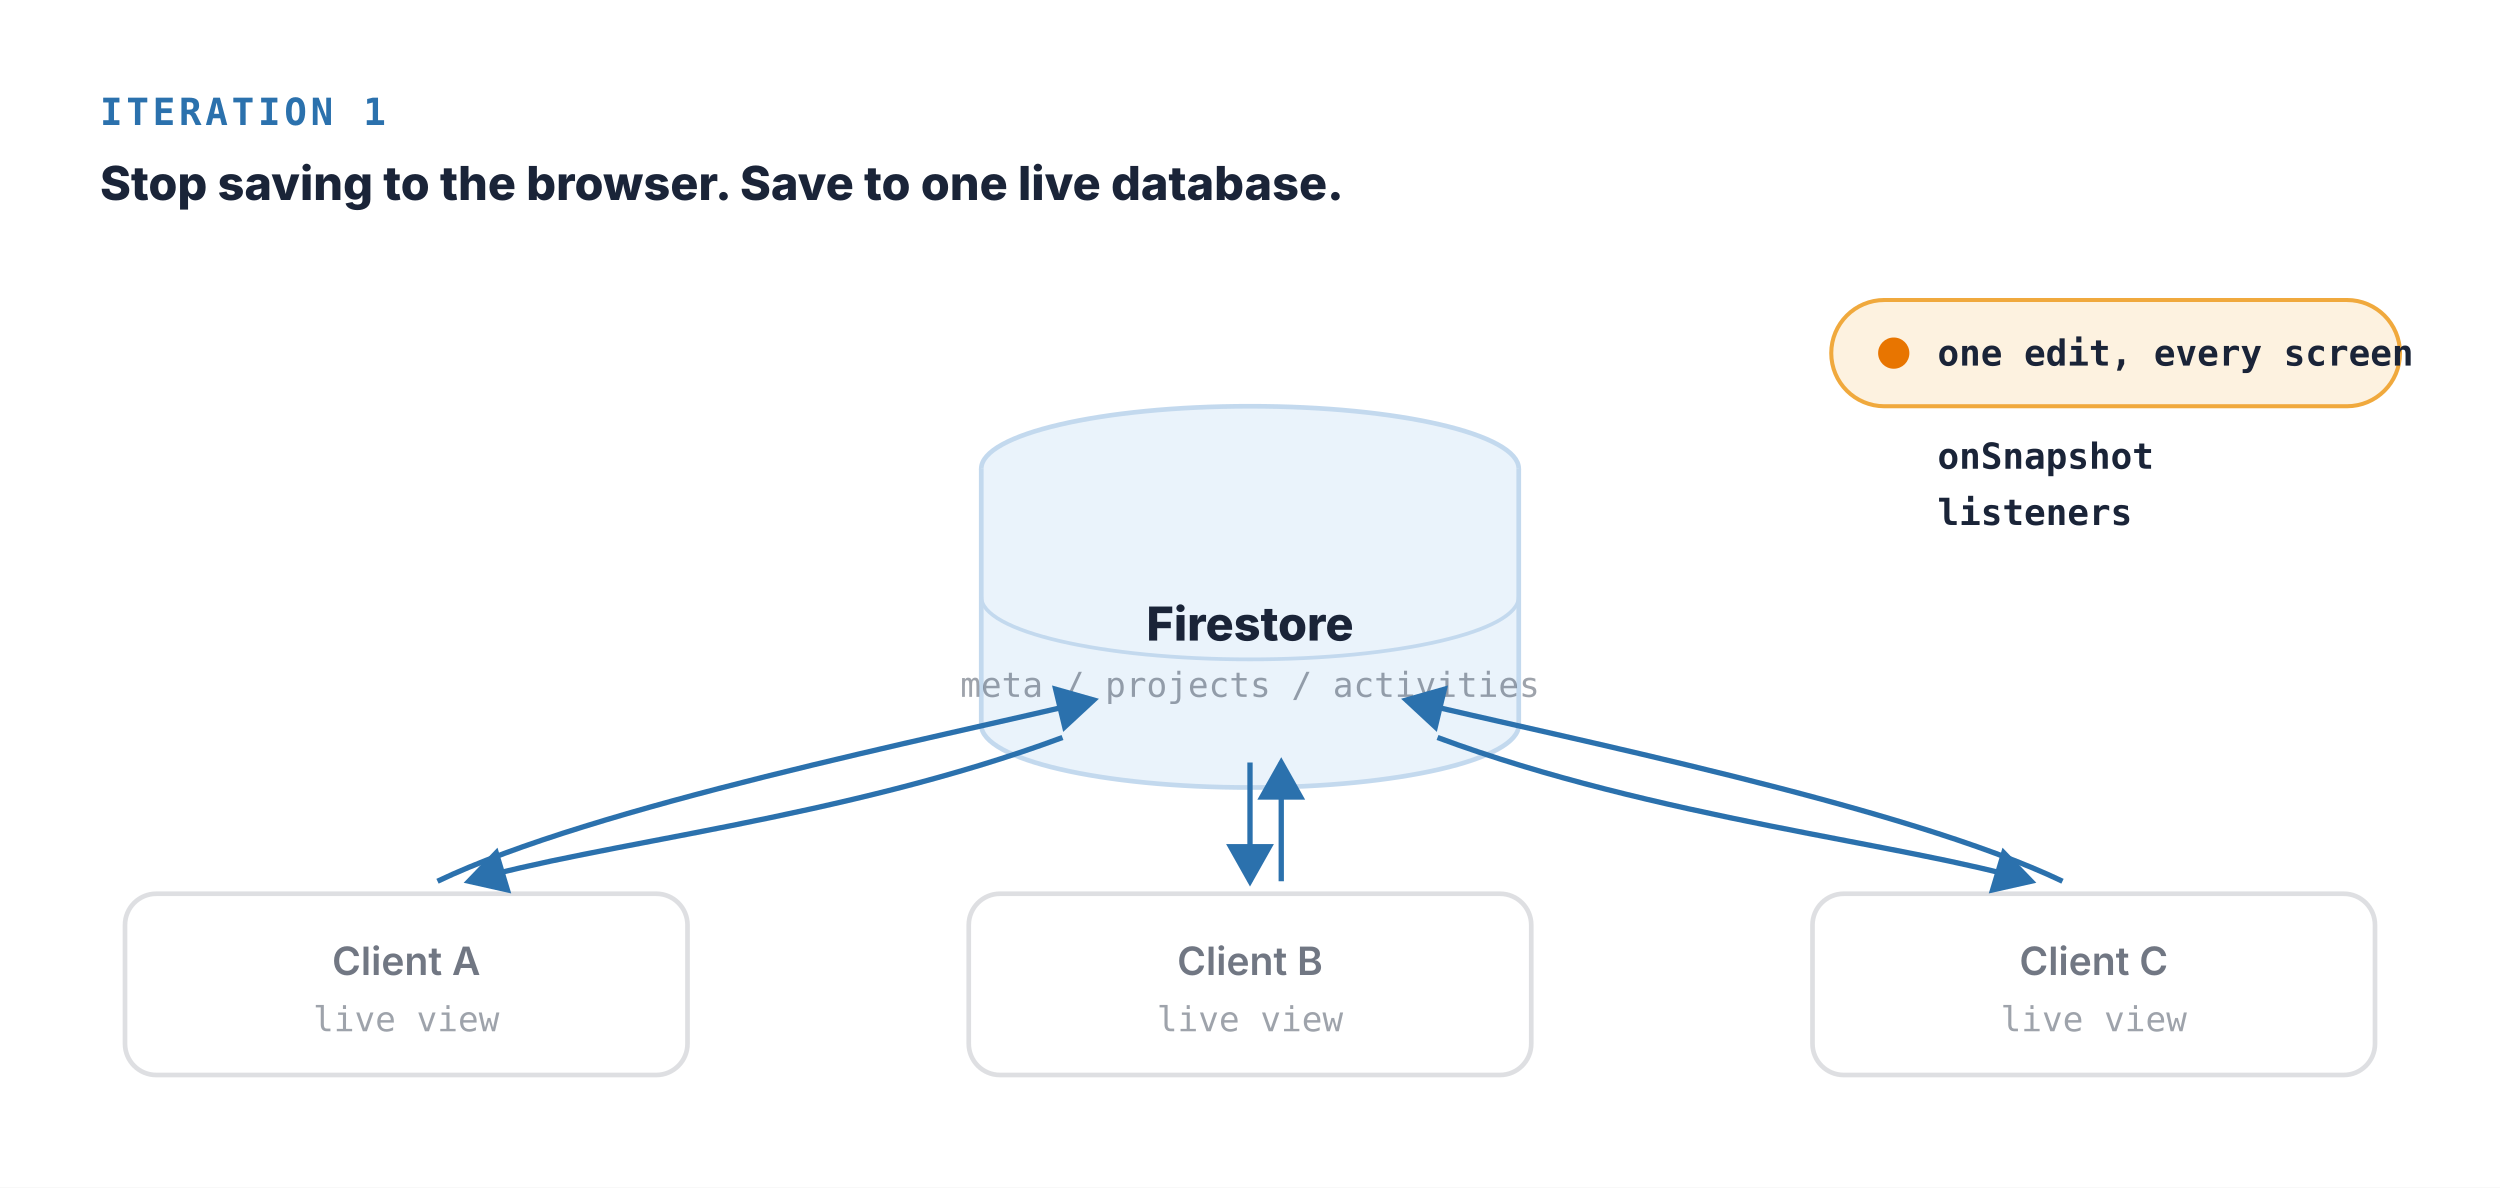
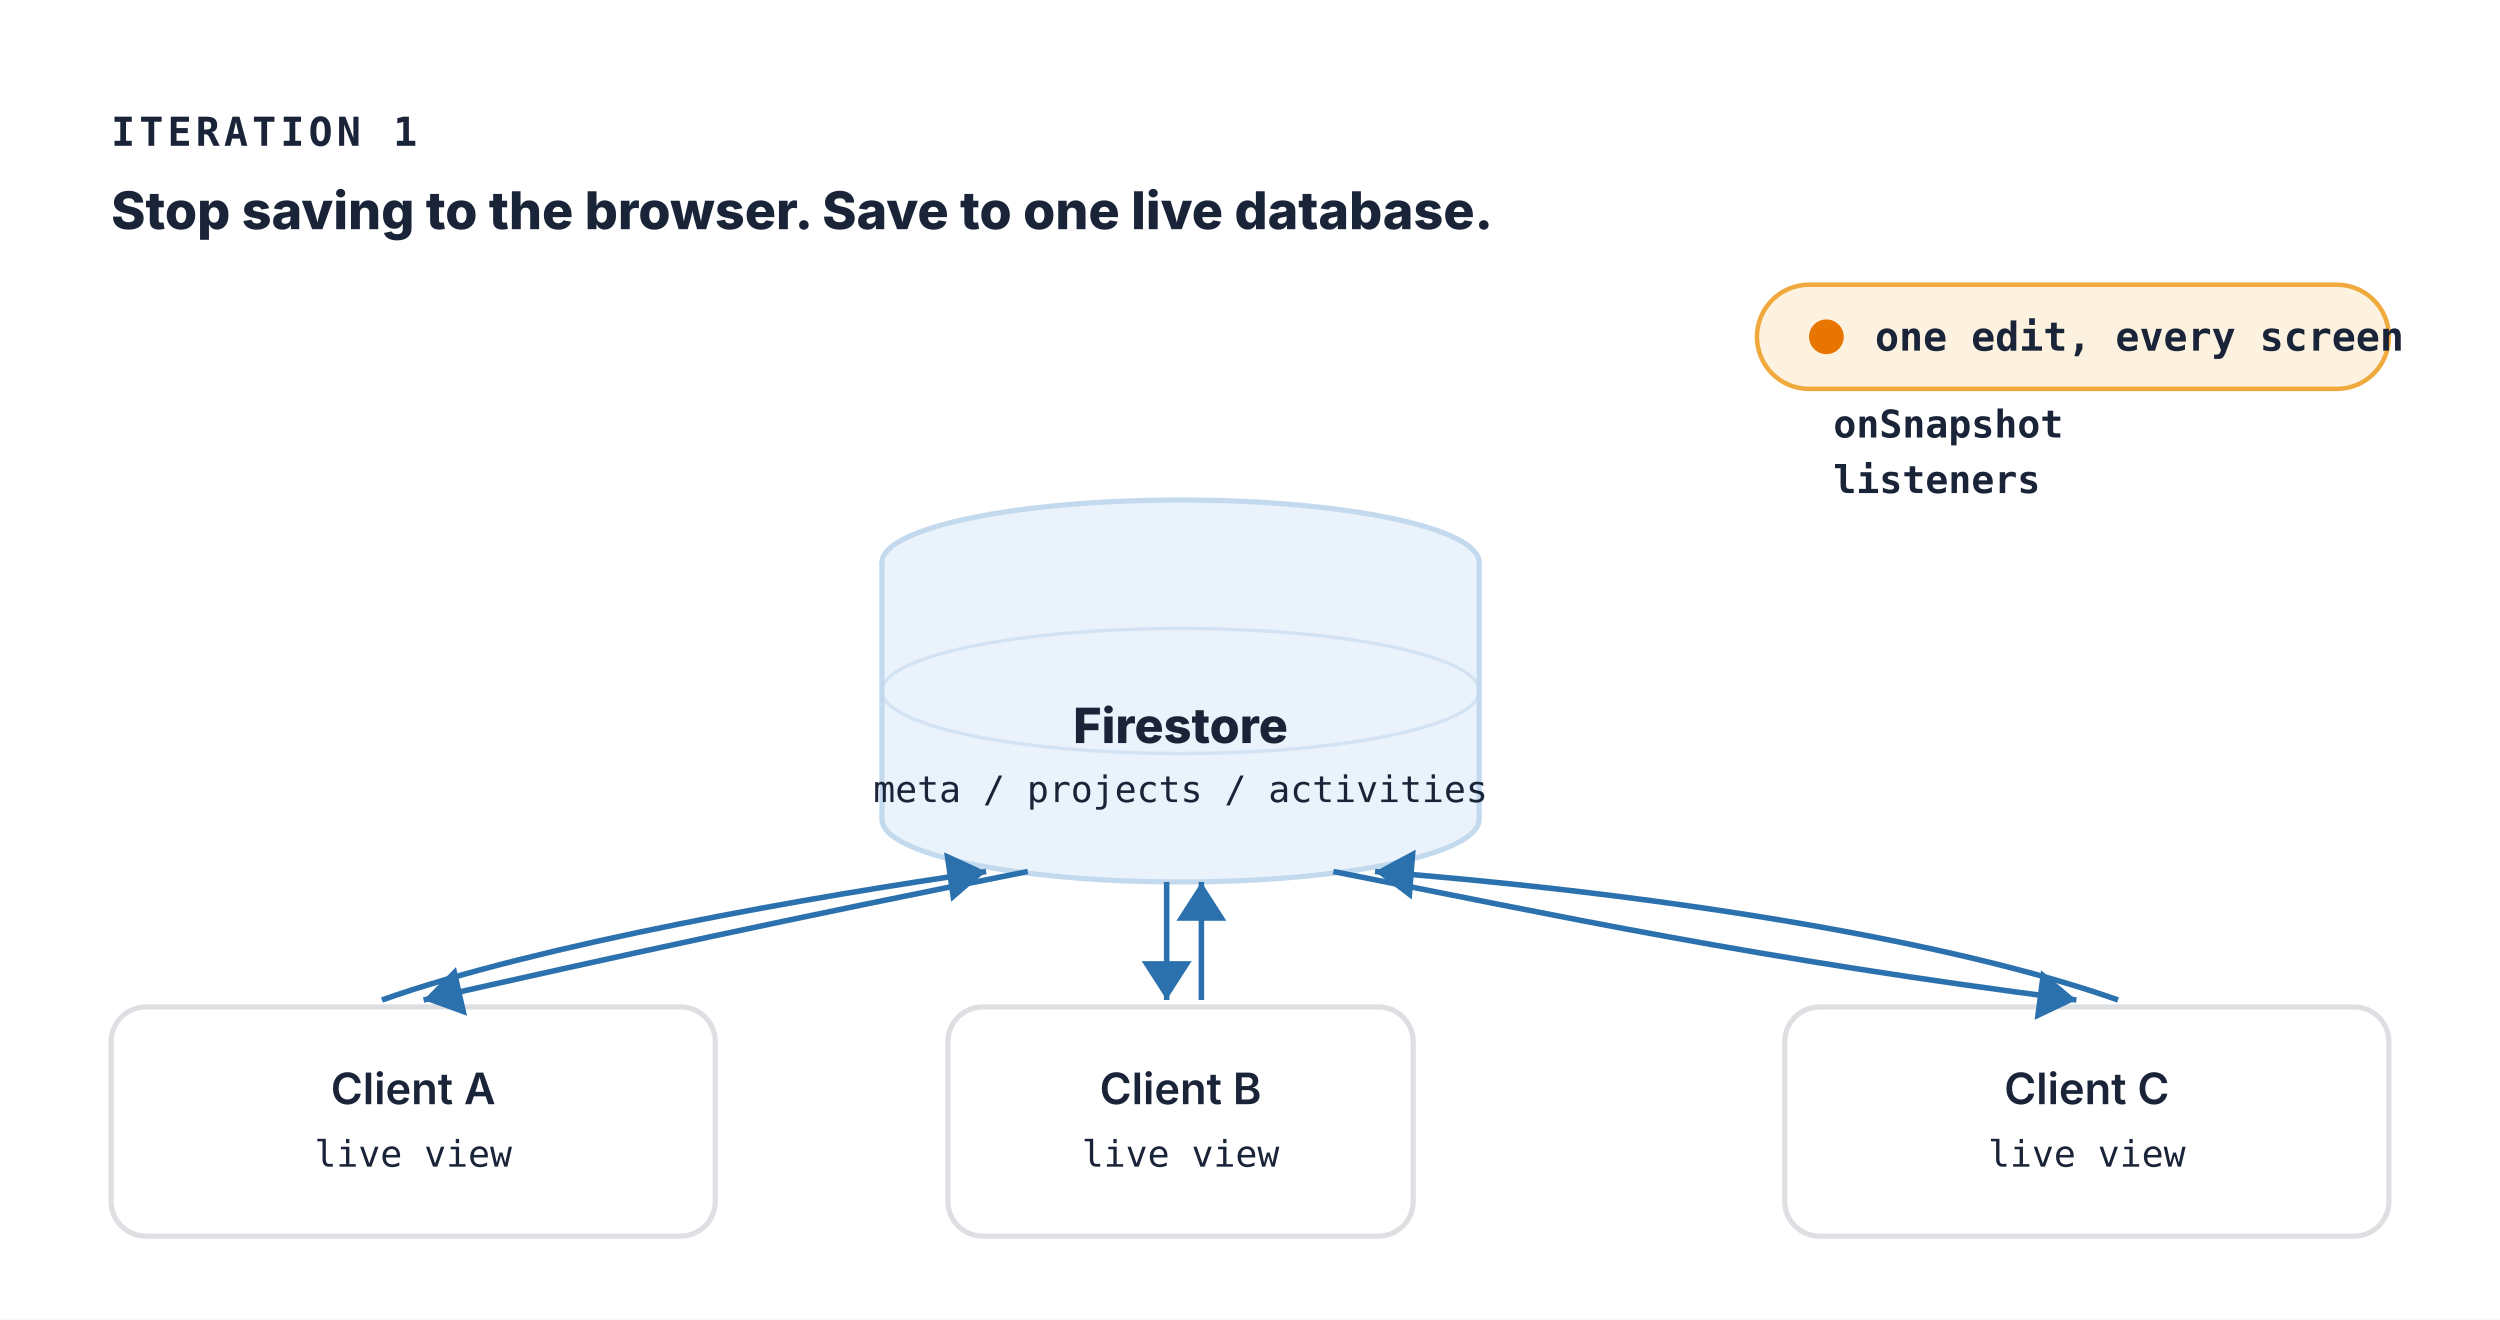
- <svg xmlns="http://www.w3.org/2000/svg" viewBox="0 0 800 380" role="img" aria-label="Iteration 1: every client subscribes to one Firestore database through real-time listeners, so a single edit appears on every screen at once">
+ <svg xmlns="http://www.w3.org/2000/svg" viewBox="0 0 720 380" role="img" aria-label="Iteration 1: every client subscribes to one Firestore database through real-time listeners, so a single edit appears on every screen at once">
  <defs>
    <style>
      text{font-family:'Manrope',system-ui,-apple-system,Segoe UI,sans-serif;fill:#1a2438;}
      .mono{font-family:'JetBrains Mono',ui-monospace,SFMono-Regular,monospace;}
-       .eyebrow{fill:#2b71ad;font-size:12px;font-weight:600;letter-spacing:1.2px;}
-       .h{font-size:15px;font-weight:800;}
-       .lbl{fill:rgba(26,36,56,0.62);font-size:12.5px;font-weight:600;}
-       .sub{fill:rgba(26,36,56,0.42);font-size:11px;}
-       .box{fill:#ffffff;stroke:rgba(20,28,44,0.14);stroke-width:1.5;}
-       .flow{stroke:#2b71ad;stroke-width:1.7;fill:none;}
    </style>
-     <marker id="a1" markerWidth="9" markerHeight="9" refX="7" refY="4.5" orient="auto">
-       <path d="M0,0 L8,4.5 L0,9 Z" fill="#2b71ad" />
+     <marker id="arr1" markerWidth="9" markerHeight="9" refX="7" refY="4.5" orient="auto">
+       <path d="M0,0 L7,4.5 L0,9 Z" fill="#2b71ad" />
    </marker>
  </defs>
-   <rect width="800" height="380" fill="#ffffff" />
-   <text class="mono eyebrow" x="32" y="40">ITERATION 1</text>
-   <text class="h" x="32" y="64">Stop saving to the browser. Save to one live database.</text>
-   <g>
-     <ellipse cx="400" cy="150" rx="86" ry="20" fill="#eaf3fb" stroke="#c3d9ee" stroke-width="1.5" />
-     <path d="M314,150 L314,232 A86,20 0 0 0 486,232 L486,150" fill="#eaf3fb" stroke="#c3d9ee" stroke-width="1.5" />
-     <path d="M314,191 A86,20 0 0 0 486,191" fill="none" stroke="#c3d9ee" stroke-width="1.2" />
-     <text class="h" x="400" y="205" text-anchor="middle" fill="#2b71ad">Firestore</text>
-     <text class="mono sub" x="400" y="223" text-anchor="middle">meta / projects / activities</text>
-   </g>
-   <g>
-     <rect class="box" x="40" y="286" width="180" height="58" rx="10" />
-     <text class="lbl" x="130" y="312" text-anchor="middle">Client A</text>
-     <text class="sub mono" x="130" y="330" text-anchor="middle">live view</text>
-   </g>
-   <g>
-     <rect class="box" x="310" y="286" width="180" height="58" rx="10" />
-     <text class="lbl" x="400" y="312" text-anchor="middle">Client B</text>
-     <text class="sub mono" x="400" y="330" text-anchor="middle">live view</text>
-   </g>
-   <g>
-     <rect class="box" x="580" y="286" width="180" height="58" rx="10" />
-     <text class="lbl" x="670" y="312" text-anchor="middle">Client C</text>
-     <text class="sub mono" x="670" y="330" text-anchor="middle">live view</text>
-   </g>
-   <path class="flow" d="M340,236 C270,262 190,270 150,282" marker-end="url(#a1)" />
-   <path class="flow" d="M140,282 C190,258 300,236 350,224" marker-end="url(#a1)" />
-   <path class="flow" d="M400,244 L400,282" marker-end="url(#a1)" />
-   <path class="flow" d="M410,282 L410,244" marker-end="url(#a1)" />
-   <path class="flow" d="M460,236 C530,262 610,270 650,282" marker-end="url(#a1)" />
-   <path class="flow" d="M660,282 C610,258 500,236 450,224" marker-end="url(#a1)" />
-   <text class="mono" x="620" y="150" font-size="11.5" fill="#2b71ad" font-weight="600">onSnapshot</text>
-   <text class="mono" x="620" y="168" font-size="11.5" fill="#2b71ad" font-weight="600">listeners</text>
-   <rect x="586" y="96" width="182" height="34" rx="17" fill="rgba(240,169,61,0.16)" stroke="#f0a93d" stroke-width="1.3" />
-   <circle cx="606" cy="113" r="5" fill="#e87500" />
-   <text class="mono" x="620" y="117" font-size="11.5" fill="#e87500" font-weight="600">one edit, every screen</text>
+   <rect width="720" height="380" fill="#ffffff" />
+   <text class="mono" x="32" y="42" font-size="11.5" font-weight="600" letter-spacing="1.2" fill="#2b71ad">ITERATION 1</text>
+   <text x="32" y="66" font-size="15" font-weight="800">Stop saving to the browser. Save to one live database.</text>
+   <rect x="506" y="82" width="182" height="30" rx="15" fill="rgba(240,169,61,0.16)" stroke="#f0a93d" stroke-width="1.3" />
+   <circle cx="526" cy="97" r="5" fill="#e87500" />
+   <text class="mono" x="540" y="101" font-size="11.5" font-weight="600" fill="#e87500">one edit, every screen</text>
+   <text class="mono" x="528" y="126" font-size="11" font-weight="600" fill="#2b71ad">onSnapshot</text>
+   <text class="mono" x="528" y="142" font-size="11" font-weight="600" fill="#2b71ad">listeners</text>
+   <ellipse cx="340" cy="162" rx="86" ry="18" fill="#eaf3fb" stroke="#c3d9ee" stroke-width="1.5" />
+   <path d="M254,162 L254,236 A86,18 0 0 0 426,236 L426,162" fill="#eaf3fb" stroke="#c3d9ee" stroke-width="1.5" />
+   <ellipse cx="340" cy="199" rx="86" ry="18" fill="none" stroke="#c3d9ee" stroke-width="1" opacity="0.6" />
+   <text x="340" y="214" text-anchor="middle" font-size="14" font-weight="800" fill="#2b71ad">Firestore</text>
+   <text class="mono" x="340" y="231" text-anchor="middle" font-size="10.5" fill="rgba(26,36,56,0.45)">meta / projects / activities</text>
+   <rect x="32" y="290" width="174" height="66" rx="10" fill="#ffffff" stroke="rgba(20,28,44,0.14)" stroke-width="1.5" />
+   <text x="119" y="318" text-anchor="middle" font-size="12.5" font-weight="600" fill="rgba(26,36,56,0.65)">Client A</text>
+   <text class="mono" x="119" y="336" text-anchor="middle" font-size="10.5" fill="rgba(26,36,56,0.42)">live view</text>
+   <rect x="273" y="290" width="134" height="66" rx="10" fill="#ffffff" stroke="rgba(20,28,44,0.14)" stroke-width="1.5" />
+   <text x="340" y="318" text-anchor="middle" font-size="12.5" font-weight="600" fill="rgba(26,36,56,0.65)">Client B</text>
+   <text class="mono" x="340" y="336" text-anchor="middle" font-size="10.5" fill="rgba(26,36,56,0.42)">live view</text>
+   <rect x="514" y="290" width="174" height="66" rx="10" fill="#ffffff" stroke="rgba(20,28,44,0.14)" stroke-width="1.5" />
+   <text x="601" y="318" text-anchor="middle" font-size="12.5" font-weight="600" fill="rgba(26,36,56,0.65)">Client C</text>
+   <text class="mono" x="601" y="336" text-anchor="middle" font-size="10.5" fill="rgba(26,36,56,0.42)">live view</text>
+   <path d="M296,251 C230,264 175,276 122,288" stroke="#2b71ad" stroke-width="1.6" fill="none" marker-end="url(#arr1)" />
+   <path d="M110,288 C155,272 235,258 284,251" stroke="#2b71ad" stroke-width="1.6" fill="none" marker-end="url(#arr1)" />
+   <path d="M336,254 L336,288" stroke="#2b71ad" stroke-width="1.6" fill="none" marker-end="url(#arr1)" />
+   <path d="M346,288 L346,254" stroke="#2b71ad" stroke-width="1.6" fill="none" marker-end="url(#arr1)" />
+   <path d="M384,251 C450,264 505,276 598,288" stroke="#2b71ad" stroke-width="1.6" fill="none" marker-end="url(#arr1)" />
+   <path d="M610,288 C565,272 485,258 396,251" stroke="#2b71ad" stroke-width="1.6" fill="none" marker-end="url(#arr1)" />
</svg>
